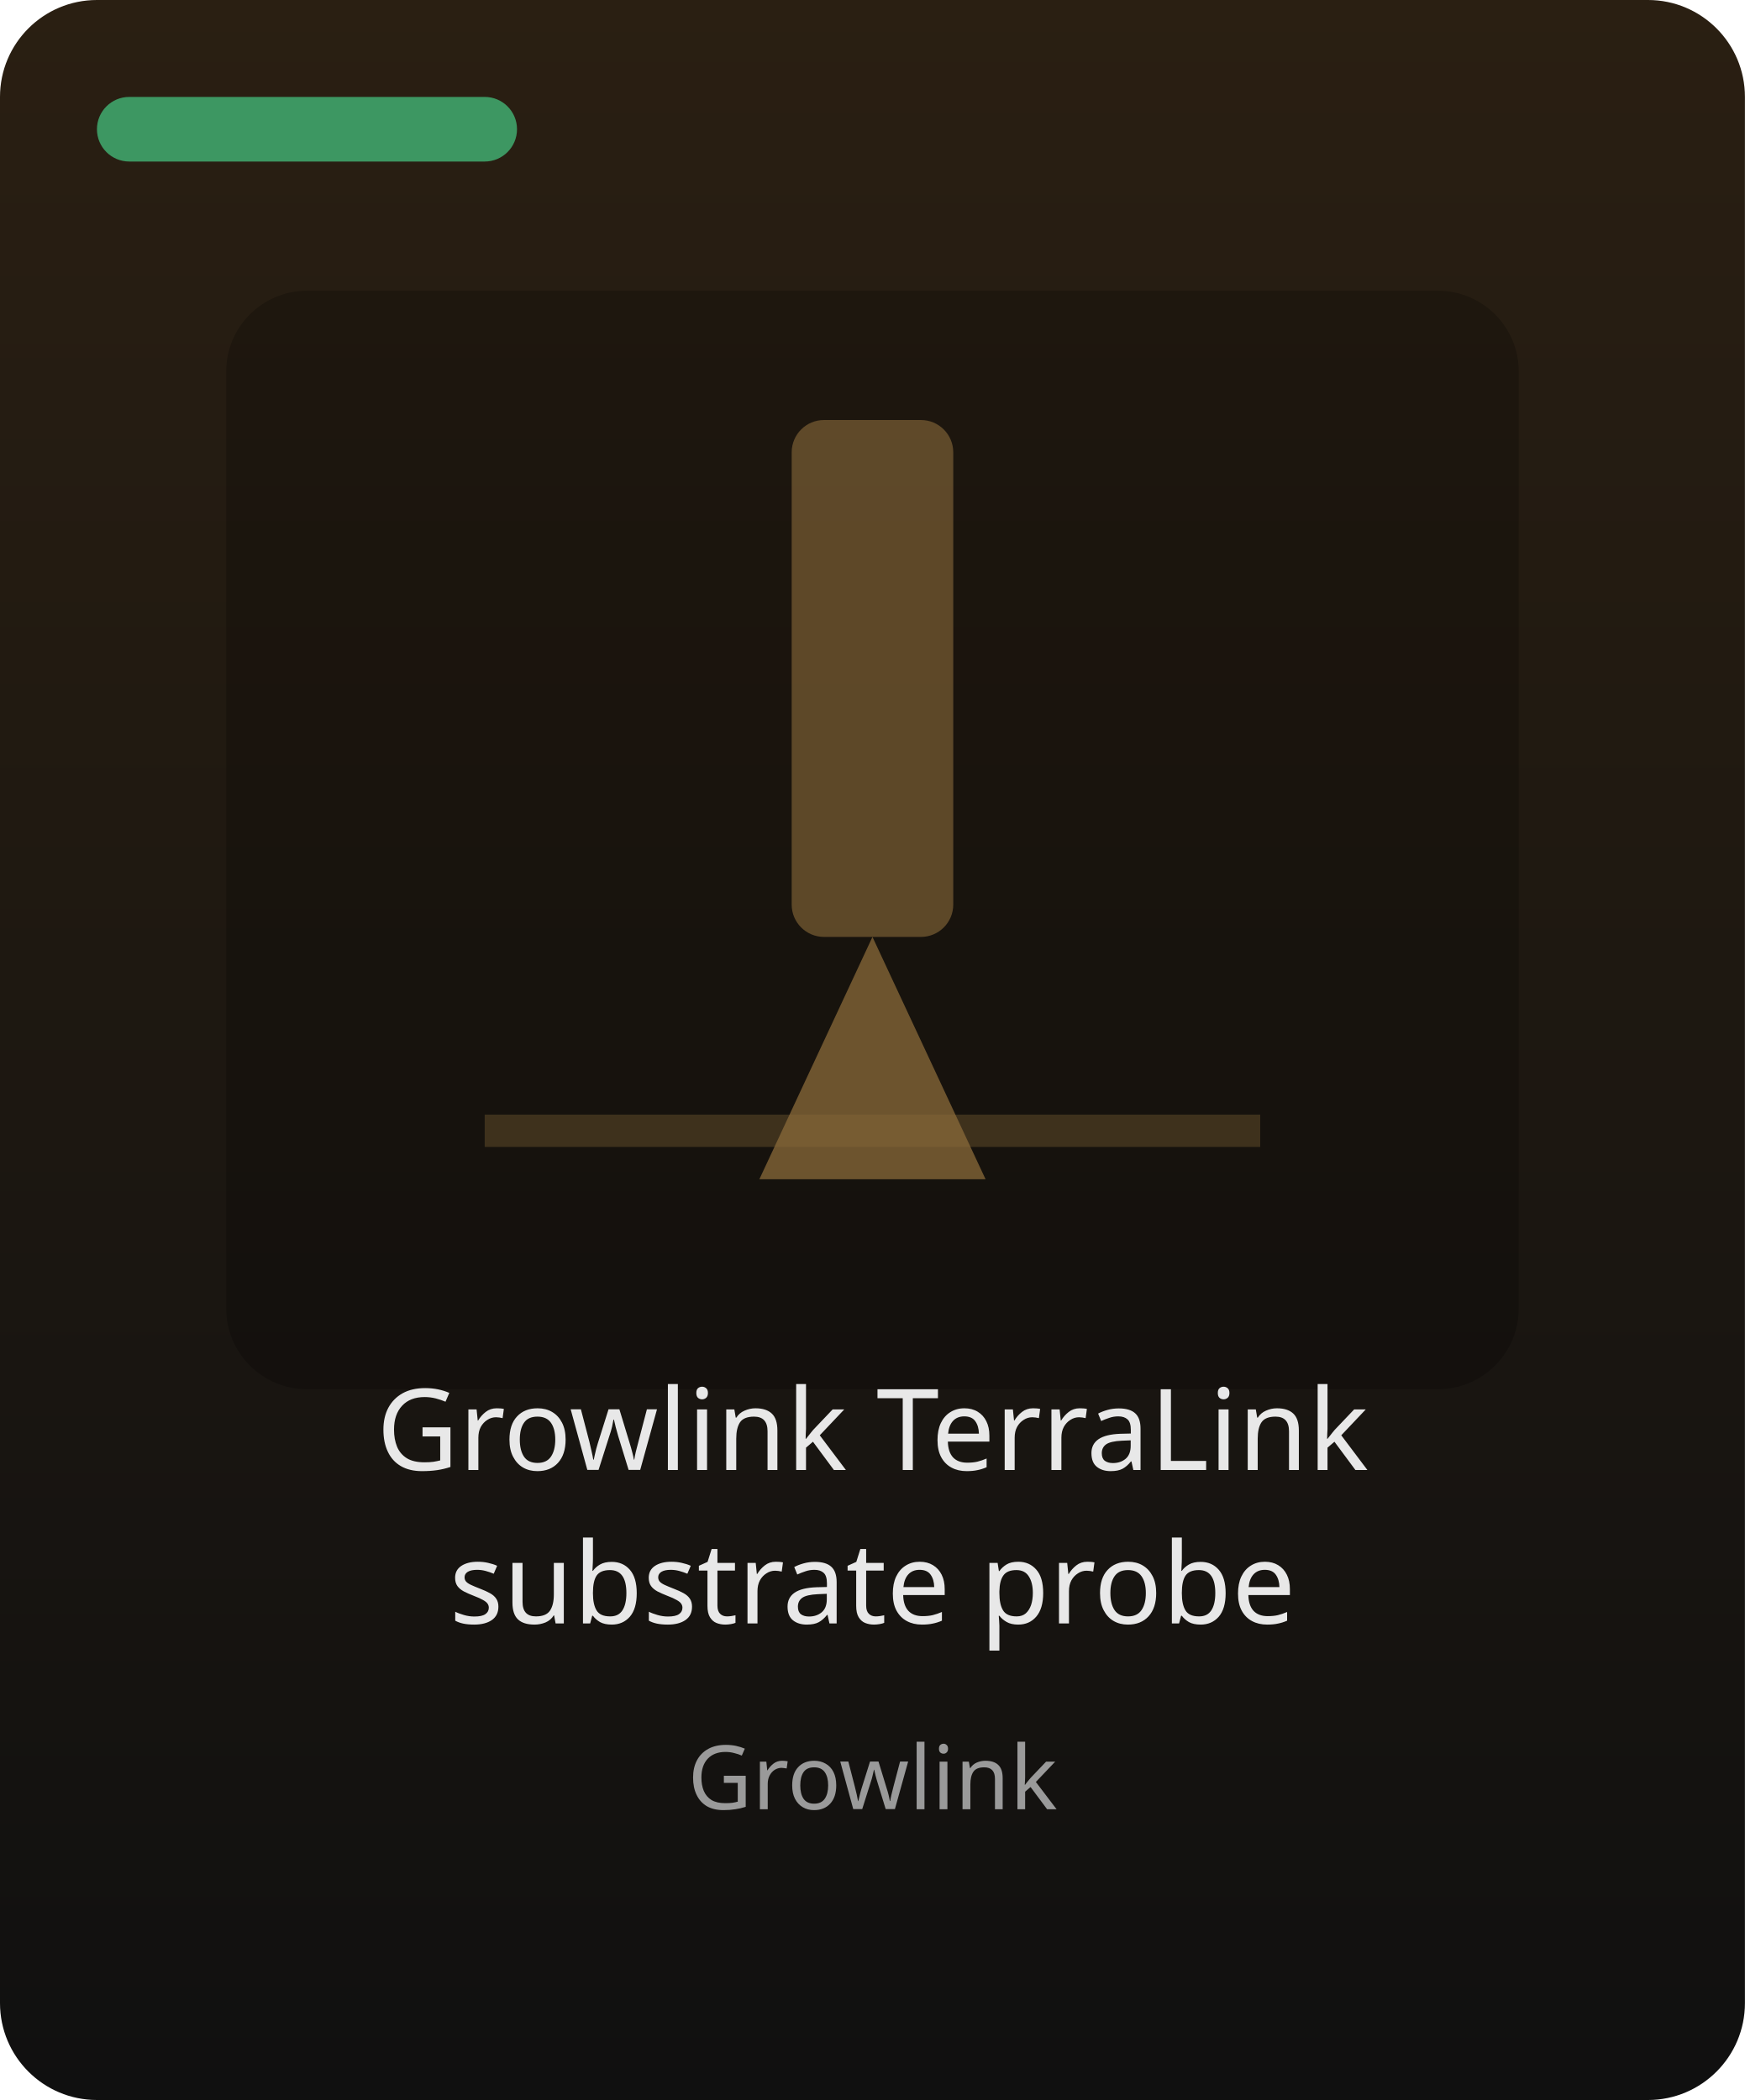
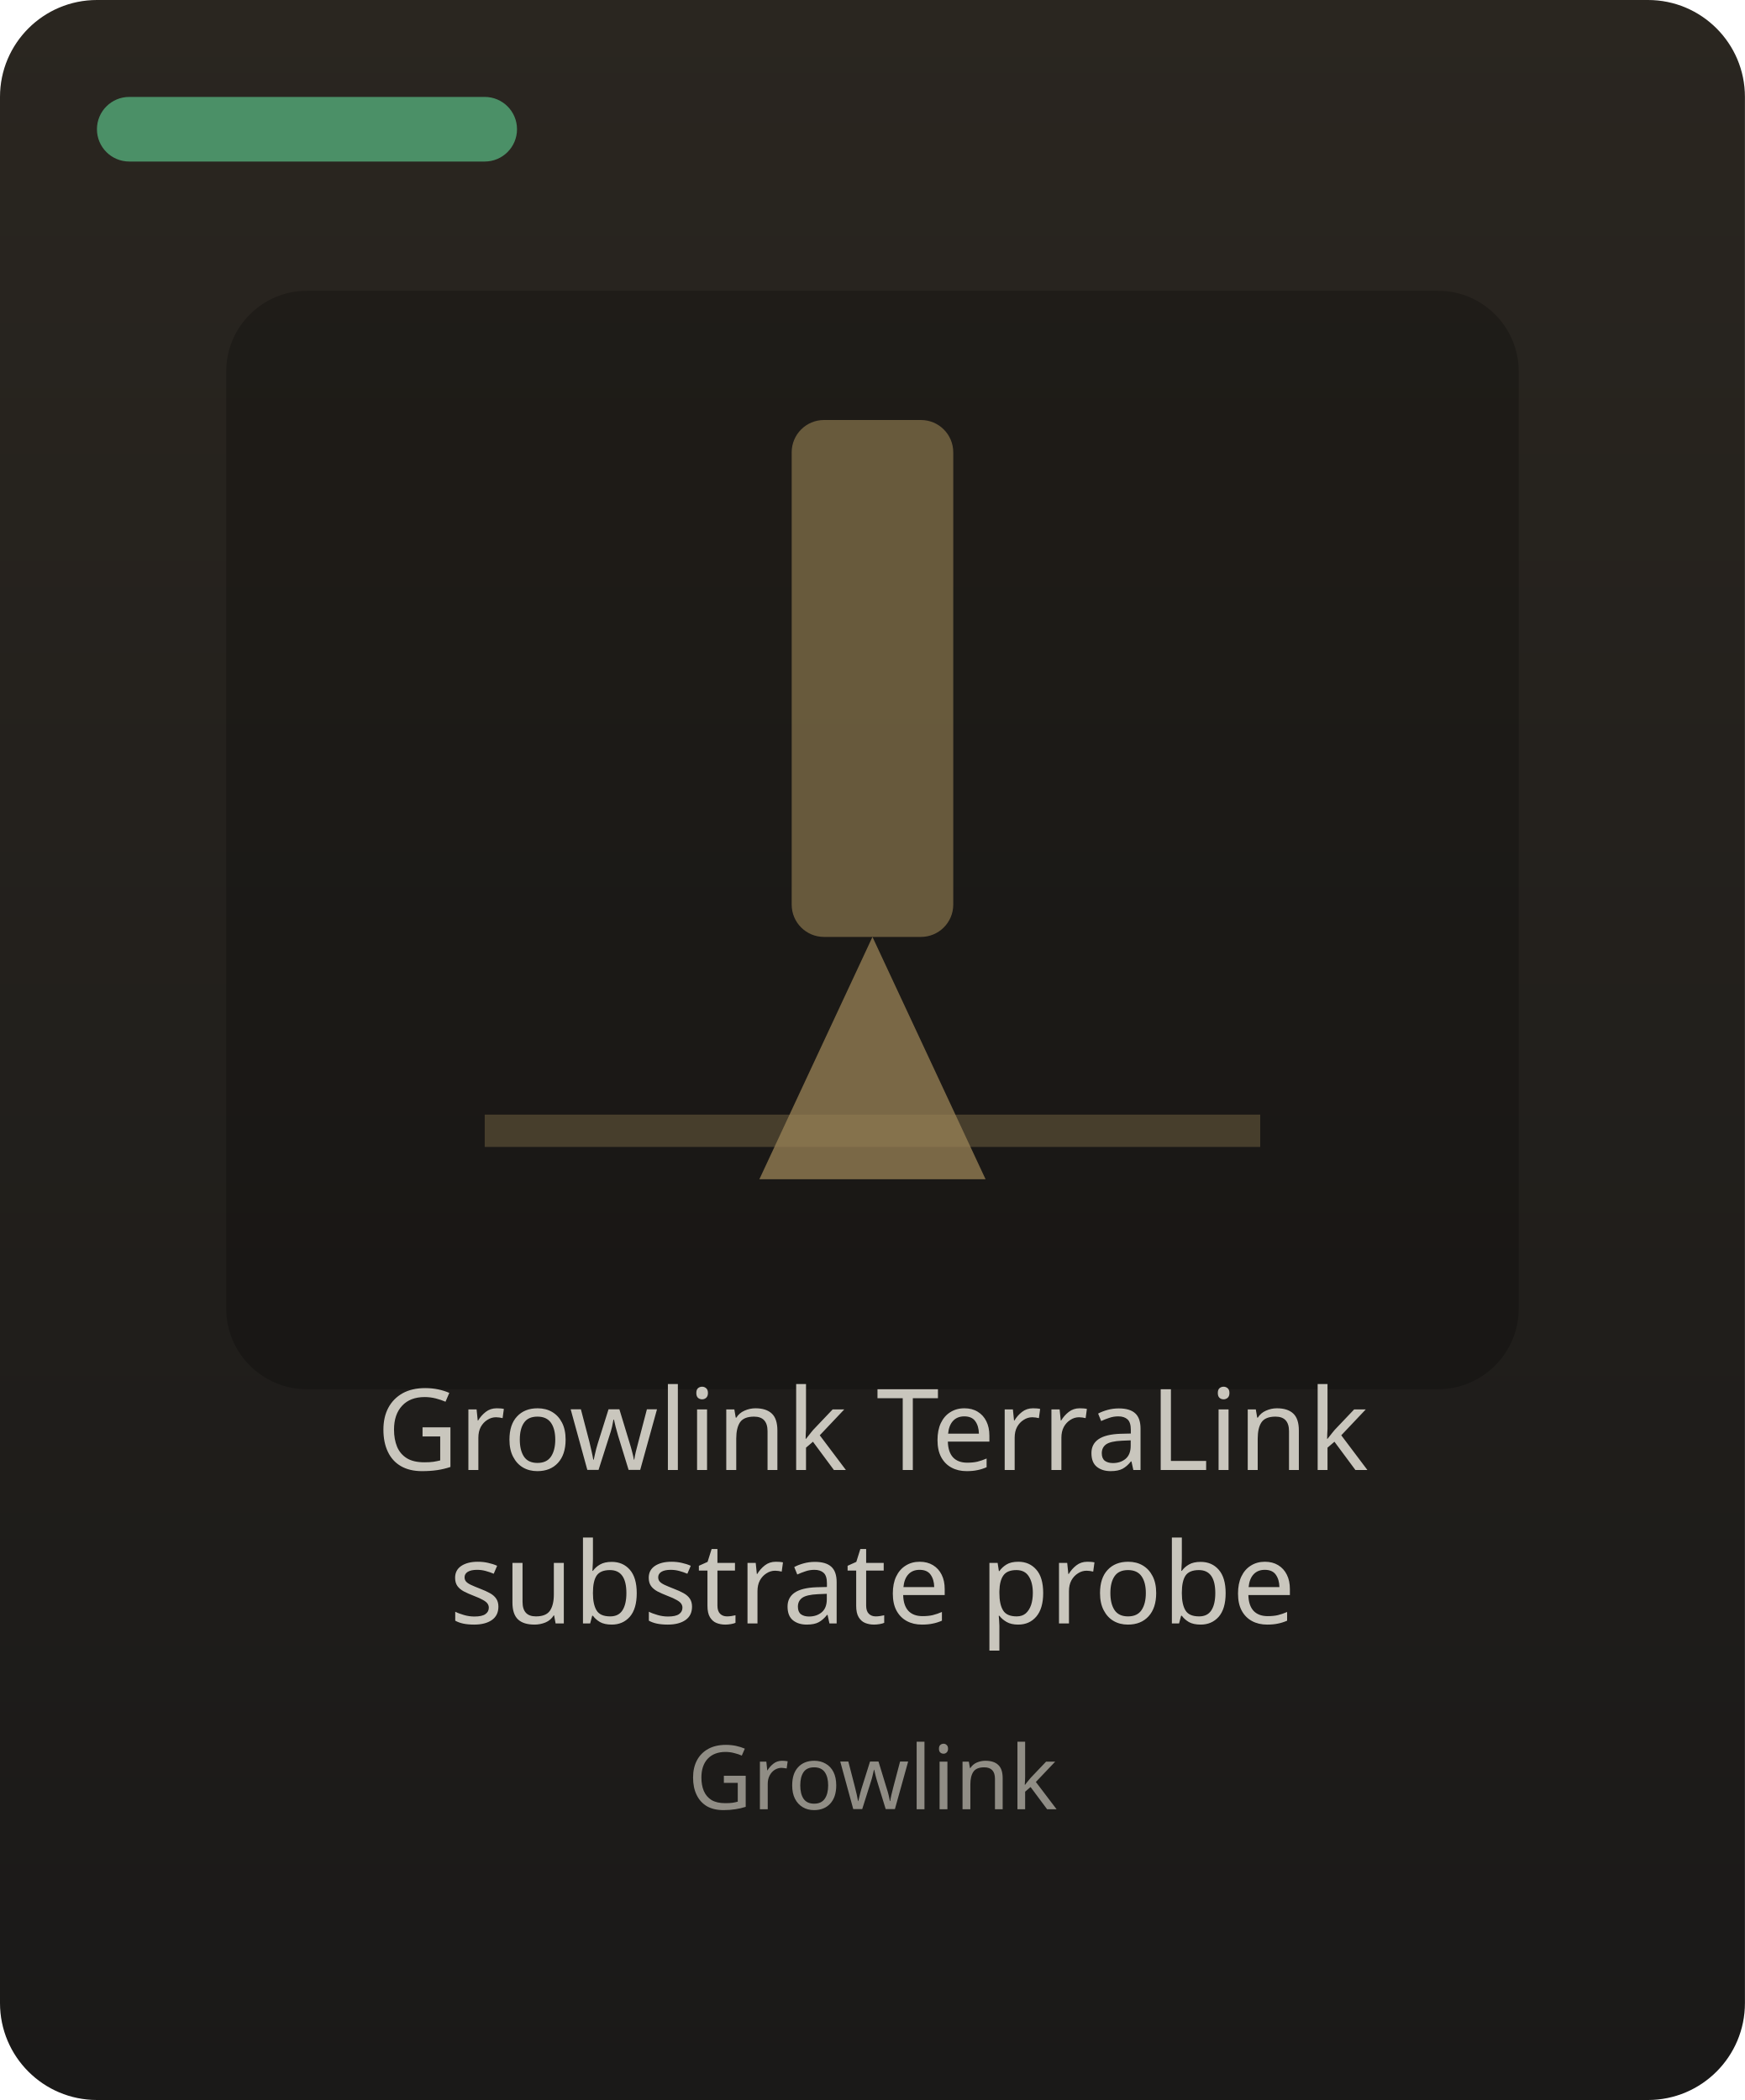
<svg xmlns="http://www.w3.org/2000/svg" viewBox="0 0 216 260" width="216" height="260" role="img" aria-label="Growlink TerraLink substrate probe">
  <defs>
    <linearGradient id="g" x1="0" y1="0" x2="0" y2="1">
-       <stop offset="0" stop-color="#2a1f12" />
-       <stop offset="1" stop-color="#101010" />
+       <stop offset="0" stop-color="#2a2620" />
+       <stop offset="1" stop-color="#1a1918" />
    </linearGradient>
  </defs>
  <rect width="216" height="260" rx="12" fill="url(#g)" />
  <rect x="28" y="36" width="160" height="136" rx="10" fill="#000" opacity=".22" />
-   <rect x="98" y="52" width="20" height="64" rx="4" fill="#8a6a3a" opacity=".6" />
-   <path d="M108 116 l14 30 h-28 z" fill="#8a6a3a" opacity=".75" />
-   <path d="M60 140 h96" stroke="#8a6a3a" stroke-width="4" opacity=".35" />
-   <rect x="12" y="12" width="52" height="8" rx="4" fill="#3fa46a" opacity=".9" />
-   <text x="108" y="182" text-anchor="middle" font-size="14" fill="#e8e8e8" font-family="ui-sans-serif,system-ui,sans-serif">Growlink TerraLink</text>
-   <text x="108" y="201" text-anchor="middle" font-size="14" fill="#e8e8e8" font-family="ui-sans-serif,system-ui,sans-serif">substrate probe</text>
-   <text x="108" y="224" text-anchor="middle" font-size="11" fill="#9a9a9a" font-family="ui-sans-serif,system-ui,sans-serif">Growlink</text>
+   <rect x="98" y="52" width="20" height="64" rx="4" fill="#9a8355" opacity=".6" />
+   <path d="M108 116 l14 30 h-28 z" fill="#9a8355" opacity=".75" />
+   <path d="M60 140 h96" stroke="#9a8355" stroke-width="4" opacity=".35" />
+   <rect x="12" y="12" width="52" height="8" rx="4" fill="#4f9b6f" opacity=".9" />
+   <text x="108" y="182" text-anchor="middle" font-size="14" fill="#c9c6bd" font-family="ui-sans-serif,system-ui,sans-serif">Growlink TerraLink</text>
+   <text x="108" y="201" text-anchor="middle" font-size="14" fill="#c9c6bd" font-family="ui-sans-serif,system-ui,sans-serif">substrate probe</text>
+   <text x="108" y="224" text-anchor="middle" font-size="11" fill="#908d85" font-family="ui-sans-serif,system-ui,sans-serif">Growlink</text>
</svg>
